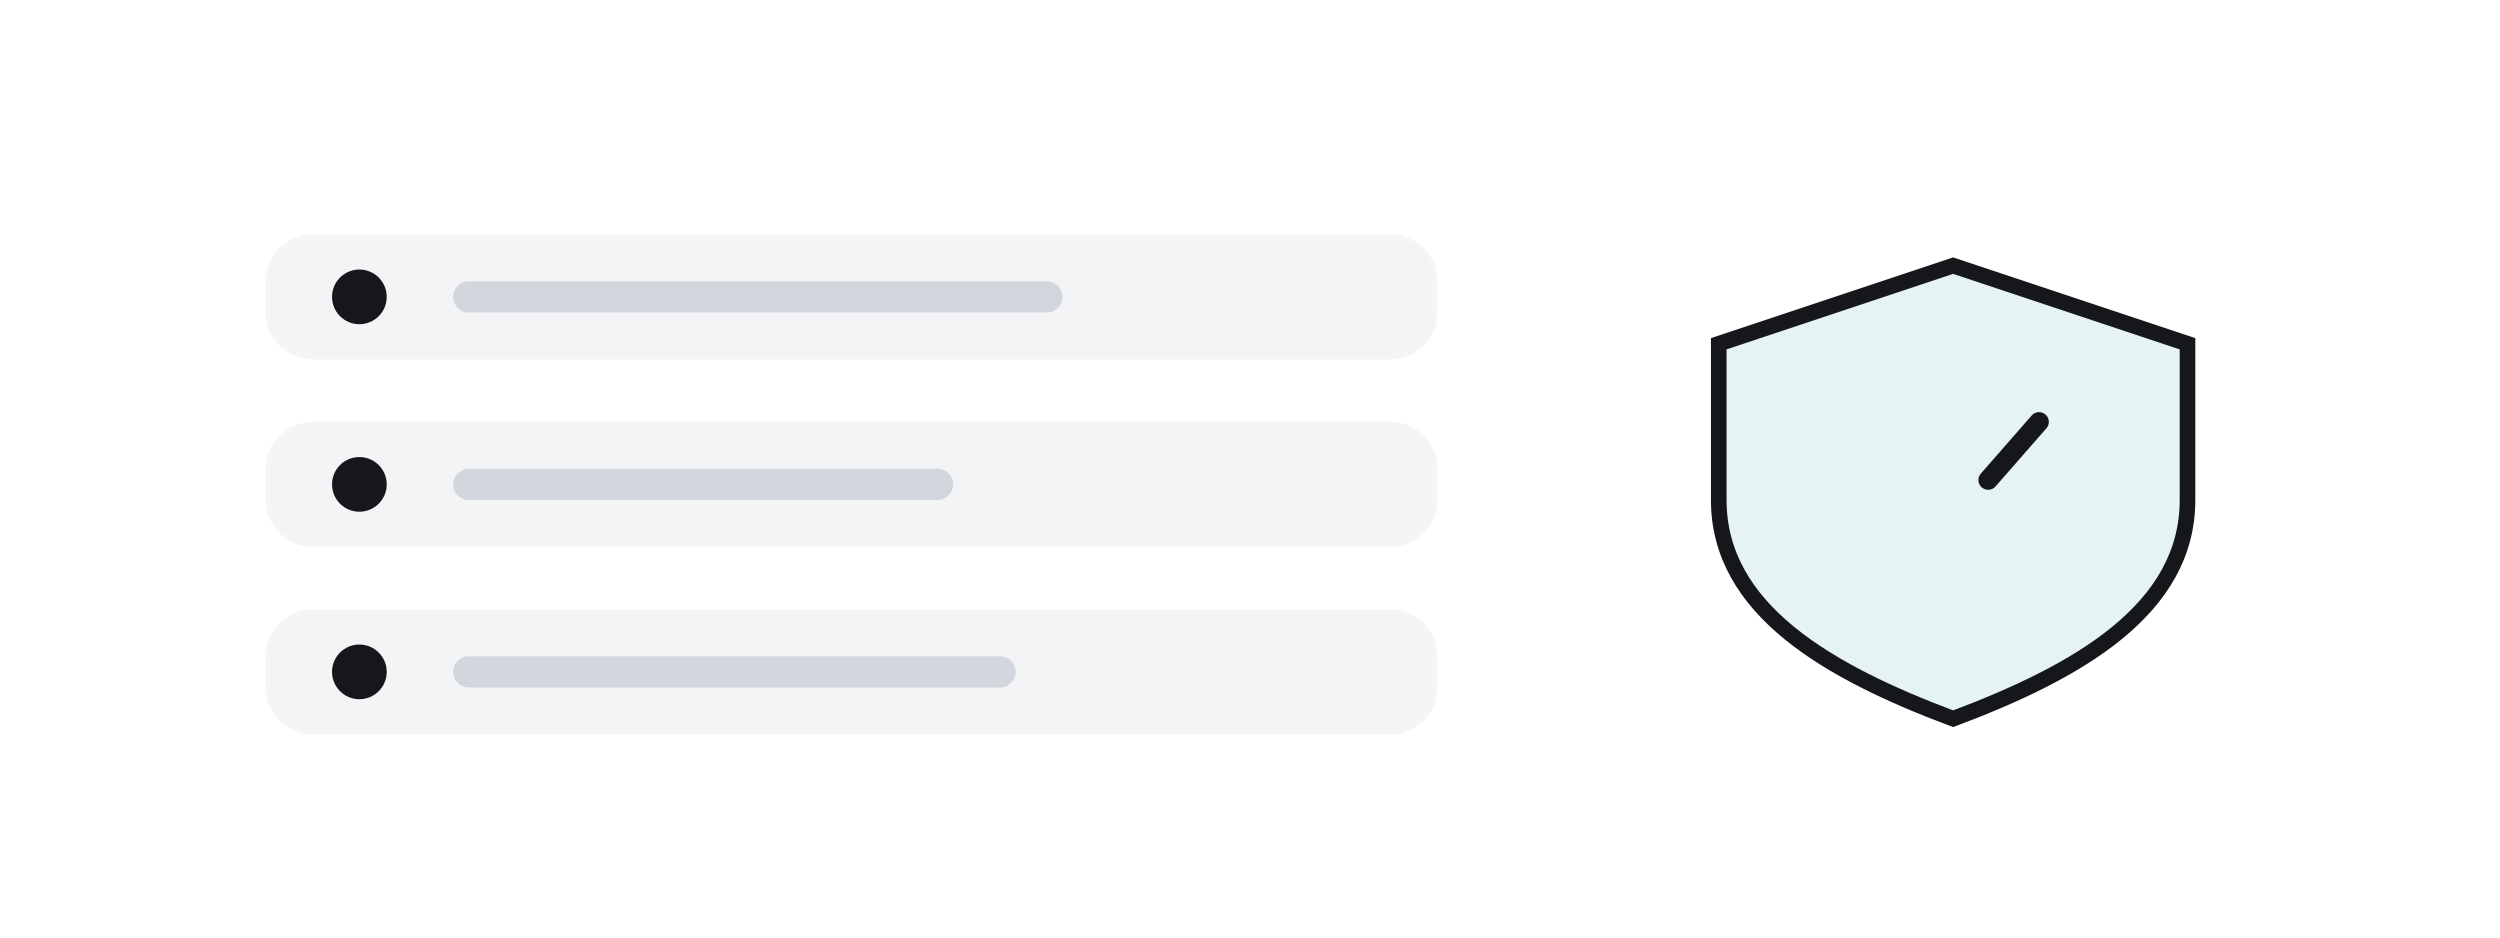
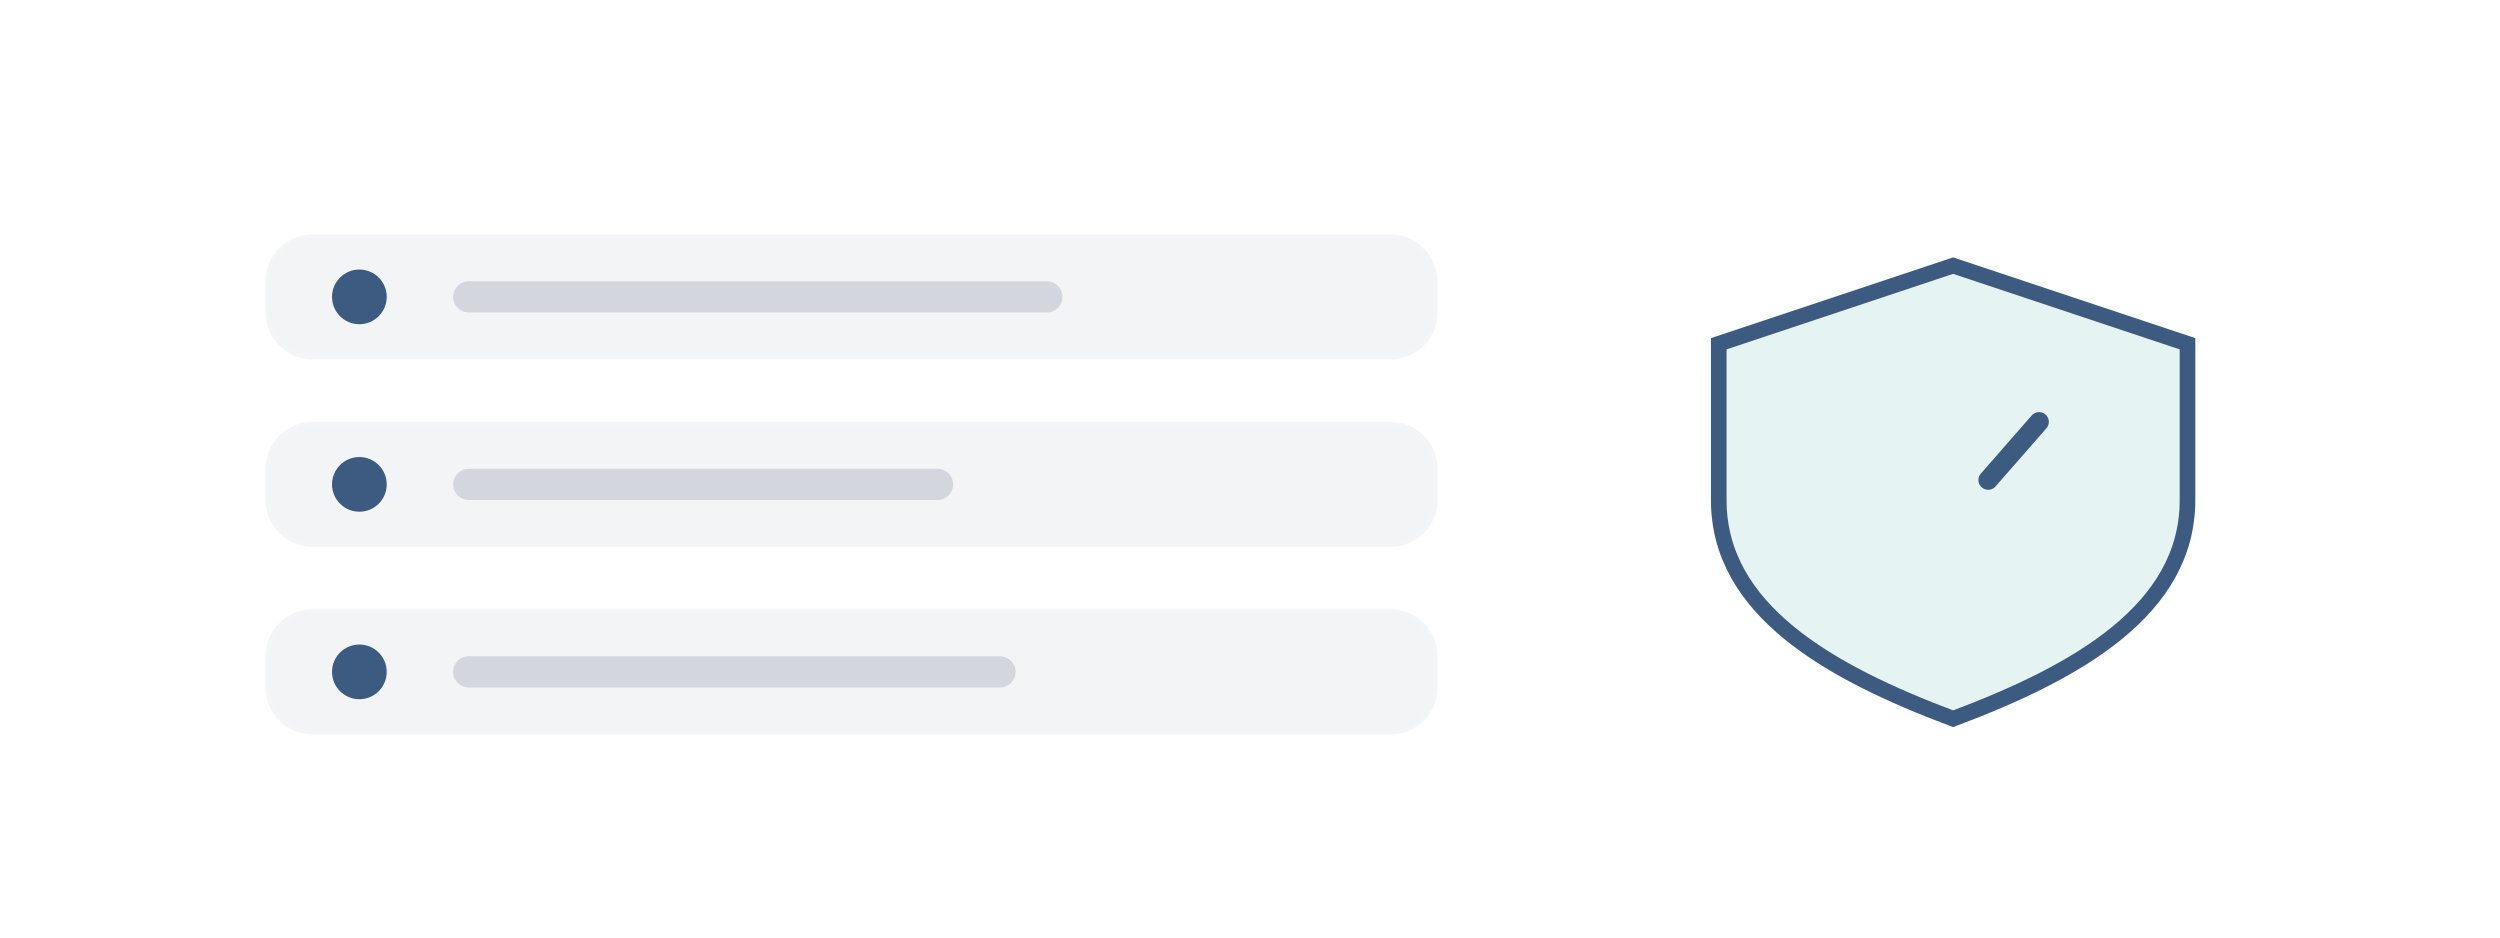
<svg xmlns="http://www.w3.org/2000/svg" viewBox="0 0 320 120" fill="none" role="img" aria-label="Governance plane stacking records and applying a policy shield">
  <style>
    .flRow { will-change: transform, opacity; animation: flRowIn 5s ease-in-out infinite; }
    .flR0 { animation-delay: 0s; } .flR1 { animation-delay: 0.3s; } .flR2 { animation-delay: 0.6s; }
    .flShield { will-change: opacity; animation: flShieldStamp 5s ease-in-out infinite; }
    .flTick { stroke-dasharray: 22; stroke-dashoffset: 22; animation: flTickDraw 5s ease-in-out infinite; }

    @keyframes flRowIn { 0%, 6% { opacity: 0; transform: translateX(-10px); } 24%, 100% { opacity: 1; transform: translateX(0); } }
    @keyframes flShieldStamp { 0%, 26% { opacity: 0; } 42%, 100% { opacity: 1; } }
    @keyframes flTickDraw { 0%, 44% { stroke-dashoffset: 22; } 58%, 100% { stroke-dashoffset: 0; } }

    @media (prefers-reduced-motion: reduce) {
      .flRow { animation: none !important; opacity: 1 !important; transform: none !important; }
      .flShield { animation: none !important; opacity: 1 !important; }
      .flTick { animation: none !important; stroke-dashoffset: 0 !important; }
    }
  </style>
  <g class="flRow flR0">
    <rect x="34" y="30" width="150" height="16" rx="6" fill="#f3f4f6" stroke="rgba(255,255,255,0.08)" stroke-width="1" />
-     <circle cx="46" cy="38" r="3.5" fill="#16171b" />
+     <circle cx="46" cy="38" r="3.5" fill="#3d5a80" />
    <rect x="58" y="36" width="78" height="4" rx="2" fill="rgba(143,155,168,0.32)" />
  </g>
  <g class="flRow flR1">
    <rect x="34" y="54" width="150" height="16" rx="6" fill="#f3f4f6" stroke="rgba(255,255,255,0.08)" stroke-width="1" />
-     <circle cx="46" cy="62" r="3.5" fill="#16171b" />
+     <circle cx="46" cy="62" r="3.5" fill="#3d5a80" />
    <rect x="58" y="60" width="64" height="4" rx="2" fill="rgba(143,155,168,0.32)" />
  </g>
  <g class="flRow flR2">
    <rect x="34" y="78" width="150" height="16" rx="6" fill="#f3f4f6" stroke="rgba(255,255,255,0.08)" stroke-width="1" />
-     <circle cx="46" cy="86" r="3.5" fill="#16171b" />
+     <circle cx="46" cy="86" r="3.5" fill="#3d5a80" />
    <rect x="58" y="84" width="72" height="4" rx="2" fill="rgba(143,155,168,0.32)" />
  </g>
  <g class="flShield">
-     <path d="M250 34 L280 44 L280 64 C280 78 266 86 250 92 C234 86 220 78 220 64 L220 44 Z" fill="rgba(38,166,154,0.12)" stroke="#16171b" stroke-width="2" />
-     <path class="flTick" d="M240 62 l7 8 l14 -16" stroke="#16171b" stroke-width="2.5" fill="none" stroke-linecap="round" stroke-linejoin="round" />
+     <path d="M250 34 L280 44 L280 64 C280 78 266 86 250 92 C234 86 220 78 220 64 L220 44 Z" fill="rgba(38,166,154,0.12)" stroke="#3d5a80" stroke-width="2" />
+     <path class="flTick" d="M240 62 l7 8 l14 -16" stroke="#3d5a80" stroke-width="2.5" fill="none" stroke-linecap="round" stroke-linejoin="round" />
  </g>
</svg>
